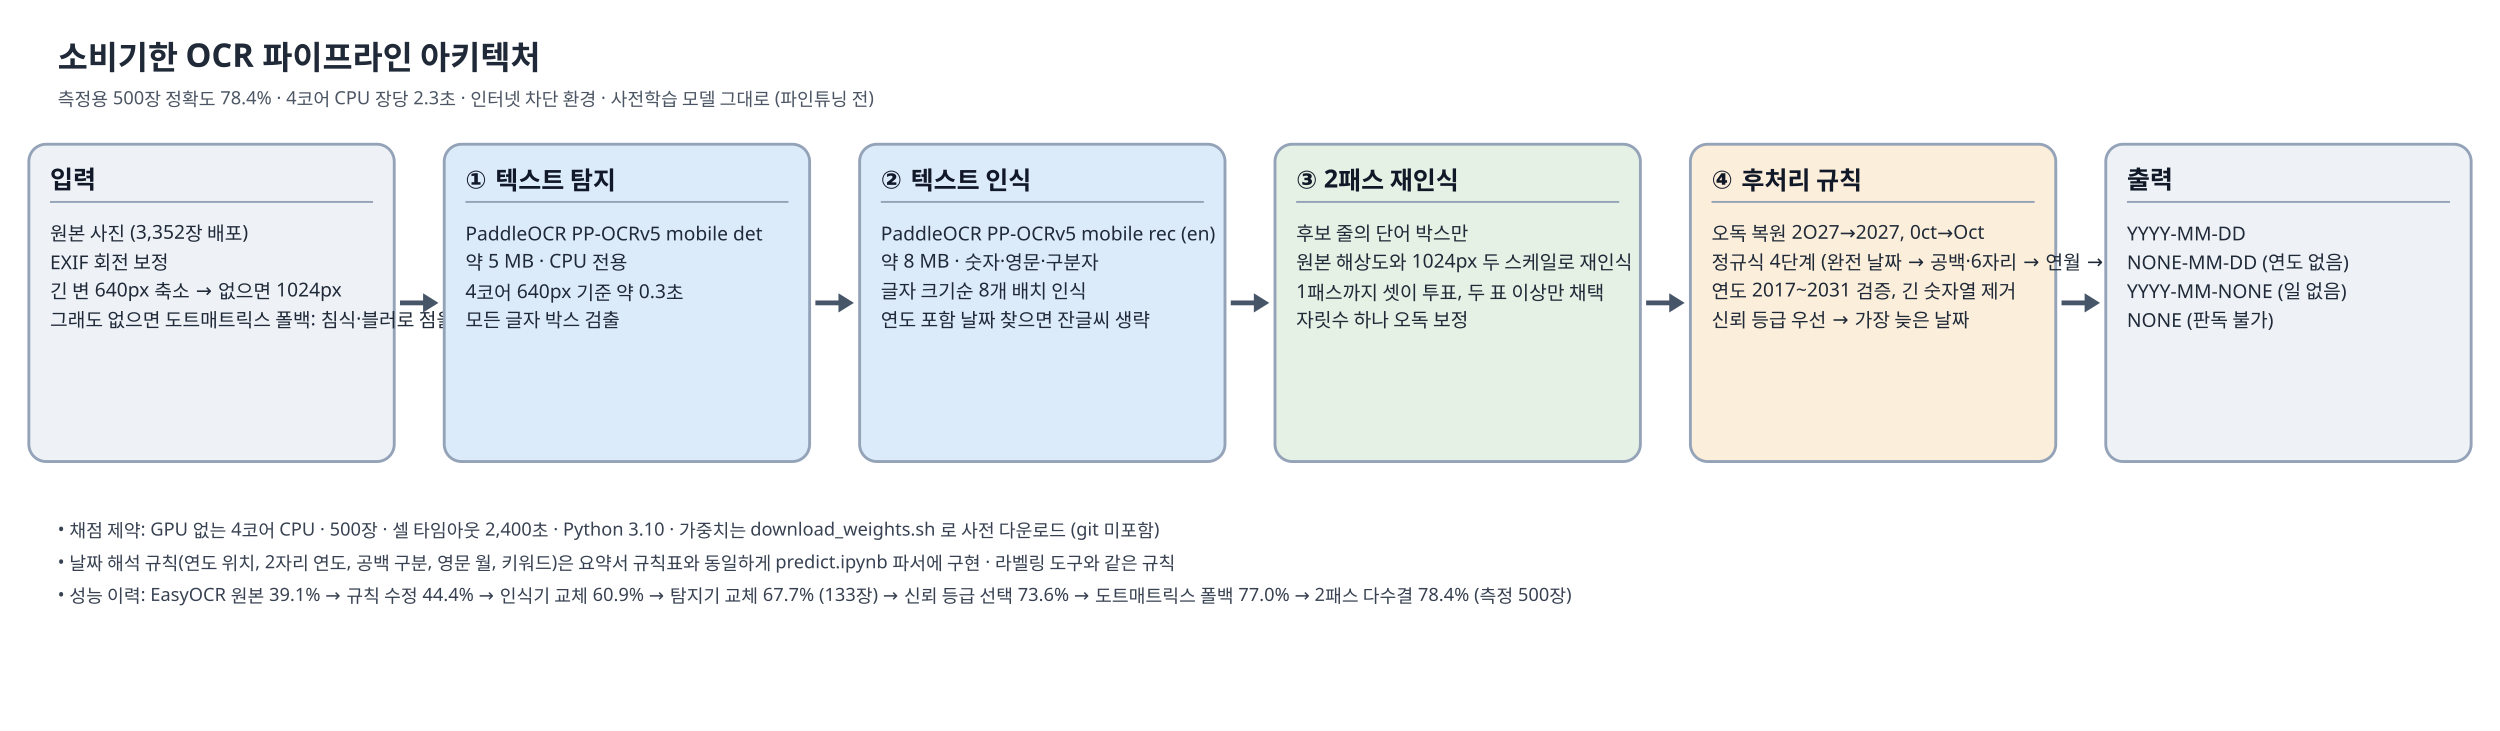
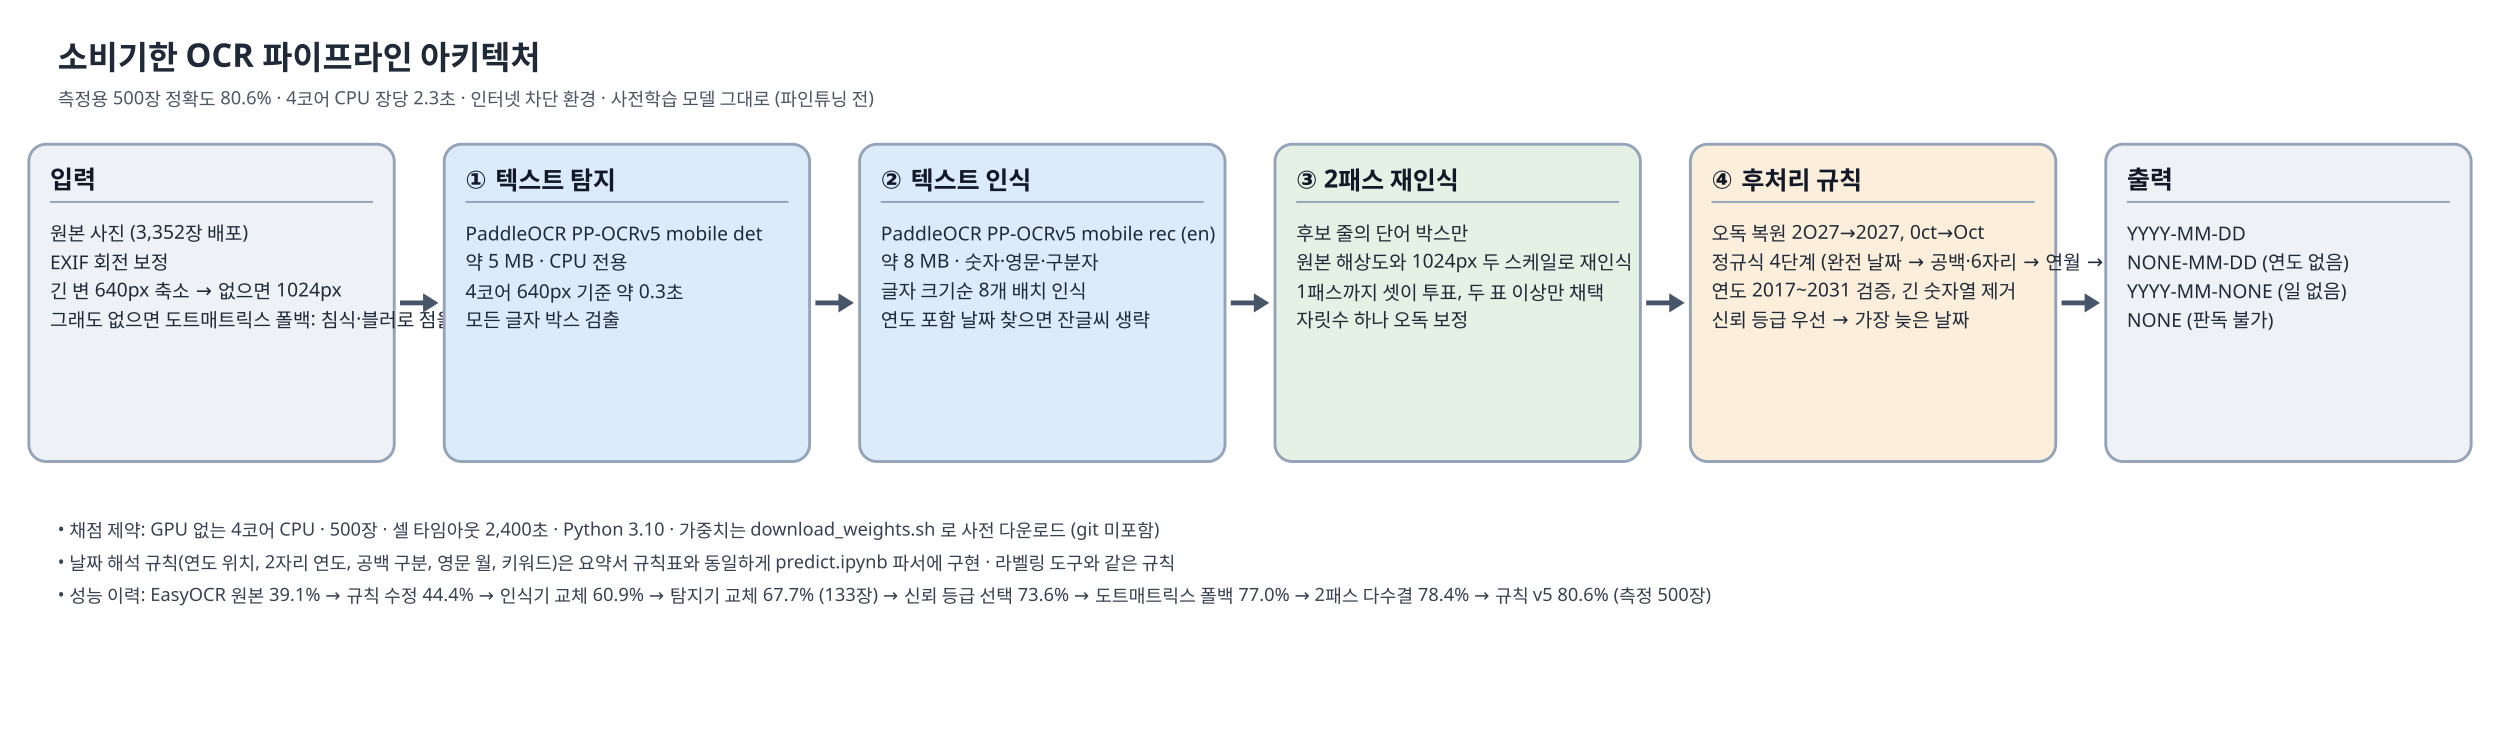
<svg xmlns="http://www.w3.org/2000/svg" width="2600" height="760" font-family="Malgun Gothic, Apple SD Gothic Neo, sans-serif">
  <rect width="2600" height="760" fill="white" />
  <text x="60" y="72" font-size="34" font-weight="bold" fill="#1F2937">소비기한 OCR 파이프라인 아키텍처</text>
-   <text x="60" y="110" font-size="19" fill="#4B5563">측정용 500장 정확도 78.4% · 4코어 CPU 장당 2.3초 · 인터넷 차단 환경 · 사전학습 모델 그대로 (파인튜닝 전)</text>
+   <text x="60" y="110" font-size="19" fill="#4B5563">측정용 500장 정확도 80.6% · 4코어 CPU 장당 2.3초 · 인터넷 차단 환경 · 사전학습 모델 그대로 (파인튜닝 전)</text>
  <rect x="30" y="150" width="380" height="330" rx="18" fill="#EEF2F7" stroke="#94A3B8" stroke-width="3" />
  <text x="52" y="196" font-size="26" font-weight="bold" fill="#111827">입력</text>
  <line x1="52" y1="210" x2="388" y2="210" stroke="#94A3B8" stroke-width="2" />
  <text x="52" y="250" font-size="20" fill="#1F2937">원본 사진 (3,352장 배포)</text>
  <text x="52" y="280" font-size="20" fill="#1F2937">EXIF 회전 보정</text>
  <text x="52" y="310" font-size="20" fill="#1F2937">긴 변 640px 축소 → 없으면 1024px</text>
  <text x="52" y="340" font-size="20" fill="#1F2937">그래도 없으면 도트매트릭스 폴백: 침식·블러로 점을 이어 재시도</text>
  <line x1="416" y1="315" x2="444" y2="315" stroke="#475569" stroke-width="5" />
  <polygon points="456,315 440,305 440,325" fill="#475569" />
  <rect x="462" y="150" width="380" height="330" rx="18" fill="#DCEBFA" stroke="#94A3B8" stroke-width="3" />
  <text x="484" y="196" font-size="26" font-weight="bold" fill="#111827">① 텍스트 탐지</text>
  <line x1="484" y1="210" x2="820" y2="210" stroke="#94A3B8" stroke-width="2" />
  <text x="484" y="250" font-size="20" fill="#1F2937">PaddleOCR PP-OCRv5 mobile det</text>
  <text x="484" y="280" font-size="20" fill="#1F2937">약 5 MB · CPU 전용</text>
  <text x="484" y="310" font-size="20" fill="#1F2937">4코어 640px 기준 약 0.3초</text>
  <text x="484" y="340" font-size="20" fill="#1F2937">모든 글자 박스 검출</text>
  <line x1="848" y1="315" x2="876" y2="315" stroke="#475569" stroke-width="5" />
  <polygon points="888,315 872,305 872,325" fill="#475569" />
  <rect x="894" y="150" width="380" height="330" rx="18" fill="#DCEBFA" stroke="#94A3B8" stroke-width="3" />
  <text x="916" y="196" font-size="26" font-weight="bold" fill="#111827">② 텍스트 인식</text>
  <line x1="916" y1="210" x2="1252" y2="210" stroke="#94A3B8" stroke-width="2" />
  <text x="916" y="250" font-size="20" fill="#1F2937">PaddleOCR PP-OCRv5 mobile rec (en)</text>
  <text x="916" y="280" font-size="20" fill="#1F2937">약 8 MB · 숫자·영문·구분자</text>
  <text x="916" y="310" font-size="20" fill="#1F2937">글자 크기순 8개 배치 인식</text>
  <text x="916" y="340" font-size="20" fill="#1F2937">연도 포함 날짜 찾으면 잔글씨 생략</text>
  <line x1="1280" y1="315" x2="1308" y2="315" stroke="#475569" stroke-width="5" />
  <polygon points="1320,315 1304,305 1304,325" fill="#475569" />
  <rect x="1326" y="150" width="380" height="330" rx="18" fill="#E4F1E4" stroke="#94A3B8" stroke-width="3" />
  <text x="1348" y="196" font-size="26" font-weight="bold" fill="#111827">③ 2패스 재인식</text>
  <line x1="1348" y1="210" x2="1684" y2="210" stroke="#94A3B8" stroke-width="2" />
  <text x="1348" y="250" font-size="20" fill="#1F2937">후보 줄의 단어 박스만</text>
  <text x="1348" y="280" font-size="20" fill="#1F2937">원본 해상도와 1024px 두 스케일로 재인식</text>
  <text x="1348" y="310" font-size="20" fill="#1F2937">1패스까지 셋이 투표, 두 표 이상만 채택</text>
  <text x="1348" y="340" font-size="20" fill="#1F2937">자릿수 하나 오독 보정</text>
  <line x1="1712" y1="315" x2="1740" y2="315" stroke="#475569" stroke-width="5" />
  <polygon points="1752,315 1736,305 1736,325" fill="#475569" />
  <rect x="1758" y="150" width="380" height="330" rx="18" fill="#FBEEDB" stroke="#94A3B8" stroke-width="3" />
  <text x="1780" y="196" font-size="26" font-weight="bold" fill="#111827">④ 후처리 규칙</text>
  <line x1="1780" y1="210" x2="2116" y2="210" stroke="#94A3B8" stroke-width="2" />
  <text x="1780" y="250" font-size="20" fill="#1F2937">오독 복원 2O27→2027, 0ct→Oct</text>
  <text x="1780" y="280" font-size="20" fill="#1F2937">정규식 4단계 (완전 날짜 → 공백·6자리 → 연월 → 월일)</text>
  <text x="1780" y="310" font-size="20" fill="#1F2937">연도 2017~2031 검증, 긴 숫자열 제거</text>
  <text x="1780" y="340" font-size="20" fill="#1F2937">신뢰 등급 우선 → 가장 늦은 날짜</text>
  <line x1="2144" y1="315" x2="2172" y2="315" stroke="#475569" stroke-width="5" />
  <polygon points="2184,315 2168,305 2168,325" fill="#475569" />
  <rect x="2190" y="150" width="380" height="330" rx="18" fill="#EEF2F7" stroke="#94A3B8" stroke-width="3" />
  <text x="2212" y="196" font-size="26" font-weight="bold" fill="#111827">출력</text>
  <line x1="2212" y1="210" x2="2548" y2="210" stroke="#94A3B8" stroke-width="2" />
  <text x="2212" y="250" font-size="20" fill="#1F2937">YYYY-MM-DD</text>
  <text x="2212" y="280" font-size="20" fill="#1F2937">NONE-MM-DD (연도 없음)</text>
  <text x="2212" y="310" font-size="20" fill="#1F2937">YYYY-MM-NONE (일 없음)</text>
  <text x="2212" y="340" font-size="20" fill="#1F2937">NONE (판독 불가)</text>
  <text x="60" y="557" font-size="19" fill="#374151">• 채점 제약: GPU 없는 4코어 CPU · 500장 · 셀 타임아웃 2,400초 · Python 3.10 · 가중치는 download_weights.sh 로 사전 다운로드 (git 미포함)</text>
  <text x="60" y="591" font-size="19" fill="#374151">• 날짜 해석 규칙(연도 위치, 2자리 연도, 공백 구분, 영문 월, 키워드)은 요약서 규칙표와 동일하게 predict.ipynb 파서에 구현 · 라벨링 도구와 같은 규칙</text>
-   <text x="60" y="625" font-size="19" fill="#374151">• 성능 이력: EasyOCR 원본 39.1% → 규칙 수정 44.4% → 인식기 교체 60.9% → 탐지기 교체 67.7% (133장) → 신뢰 등급 선택 73.6% → 도트매트릭스 폴백 77.0% → 2패스 다수결 78.4% (측정 500장)</text>
+   <text x="60" y="625" font-size="19" fill="#374151">• 성능 이력: EasyOCR 원본 39.1% → 규칙 수정 44.4% → 인식기 교체 60.9% → 탐지기 교체 67.7% (133장) → 신뢰 등급 선택 73.6% → 도트매트릭스 폴백 77.0% → 2패스 다수결 78.4% → 규칙 v5 80.6% (측정 500장)</text>
</svg>
